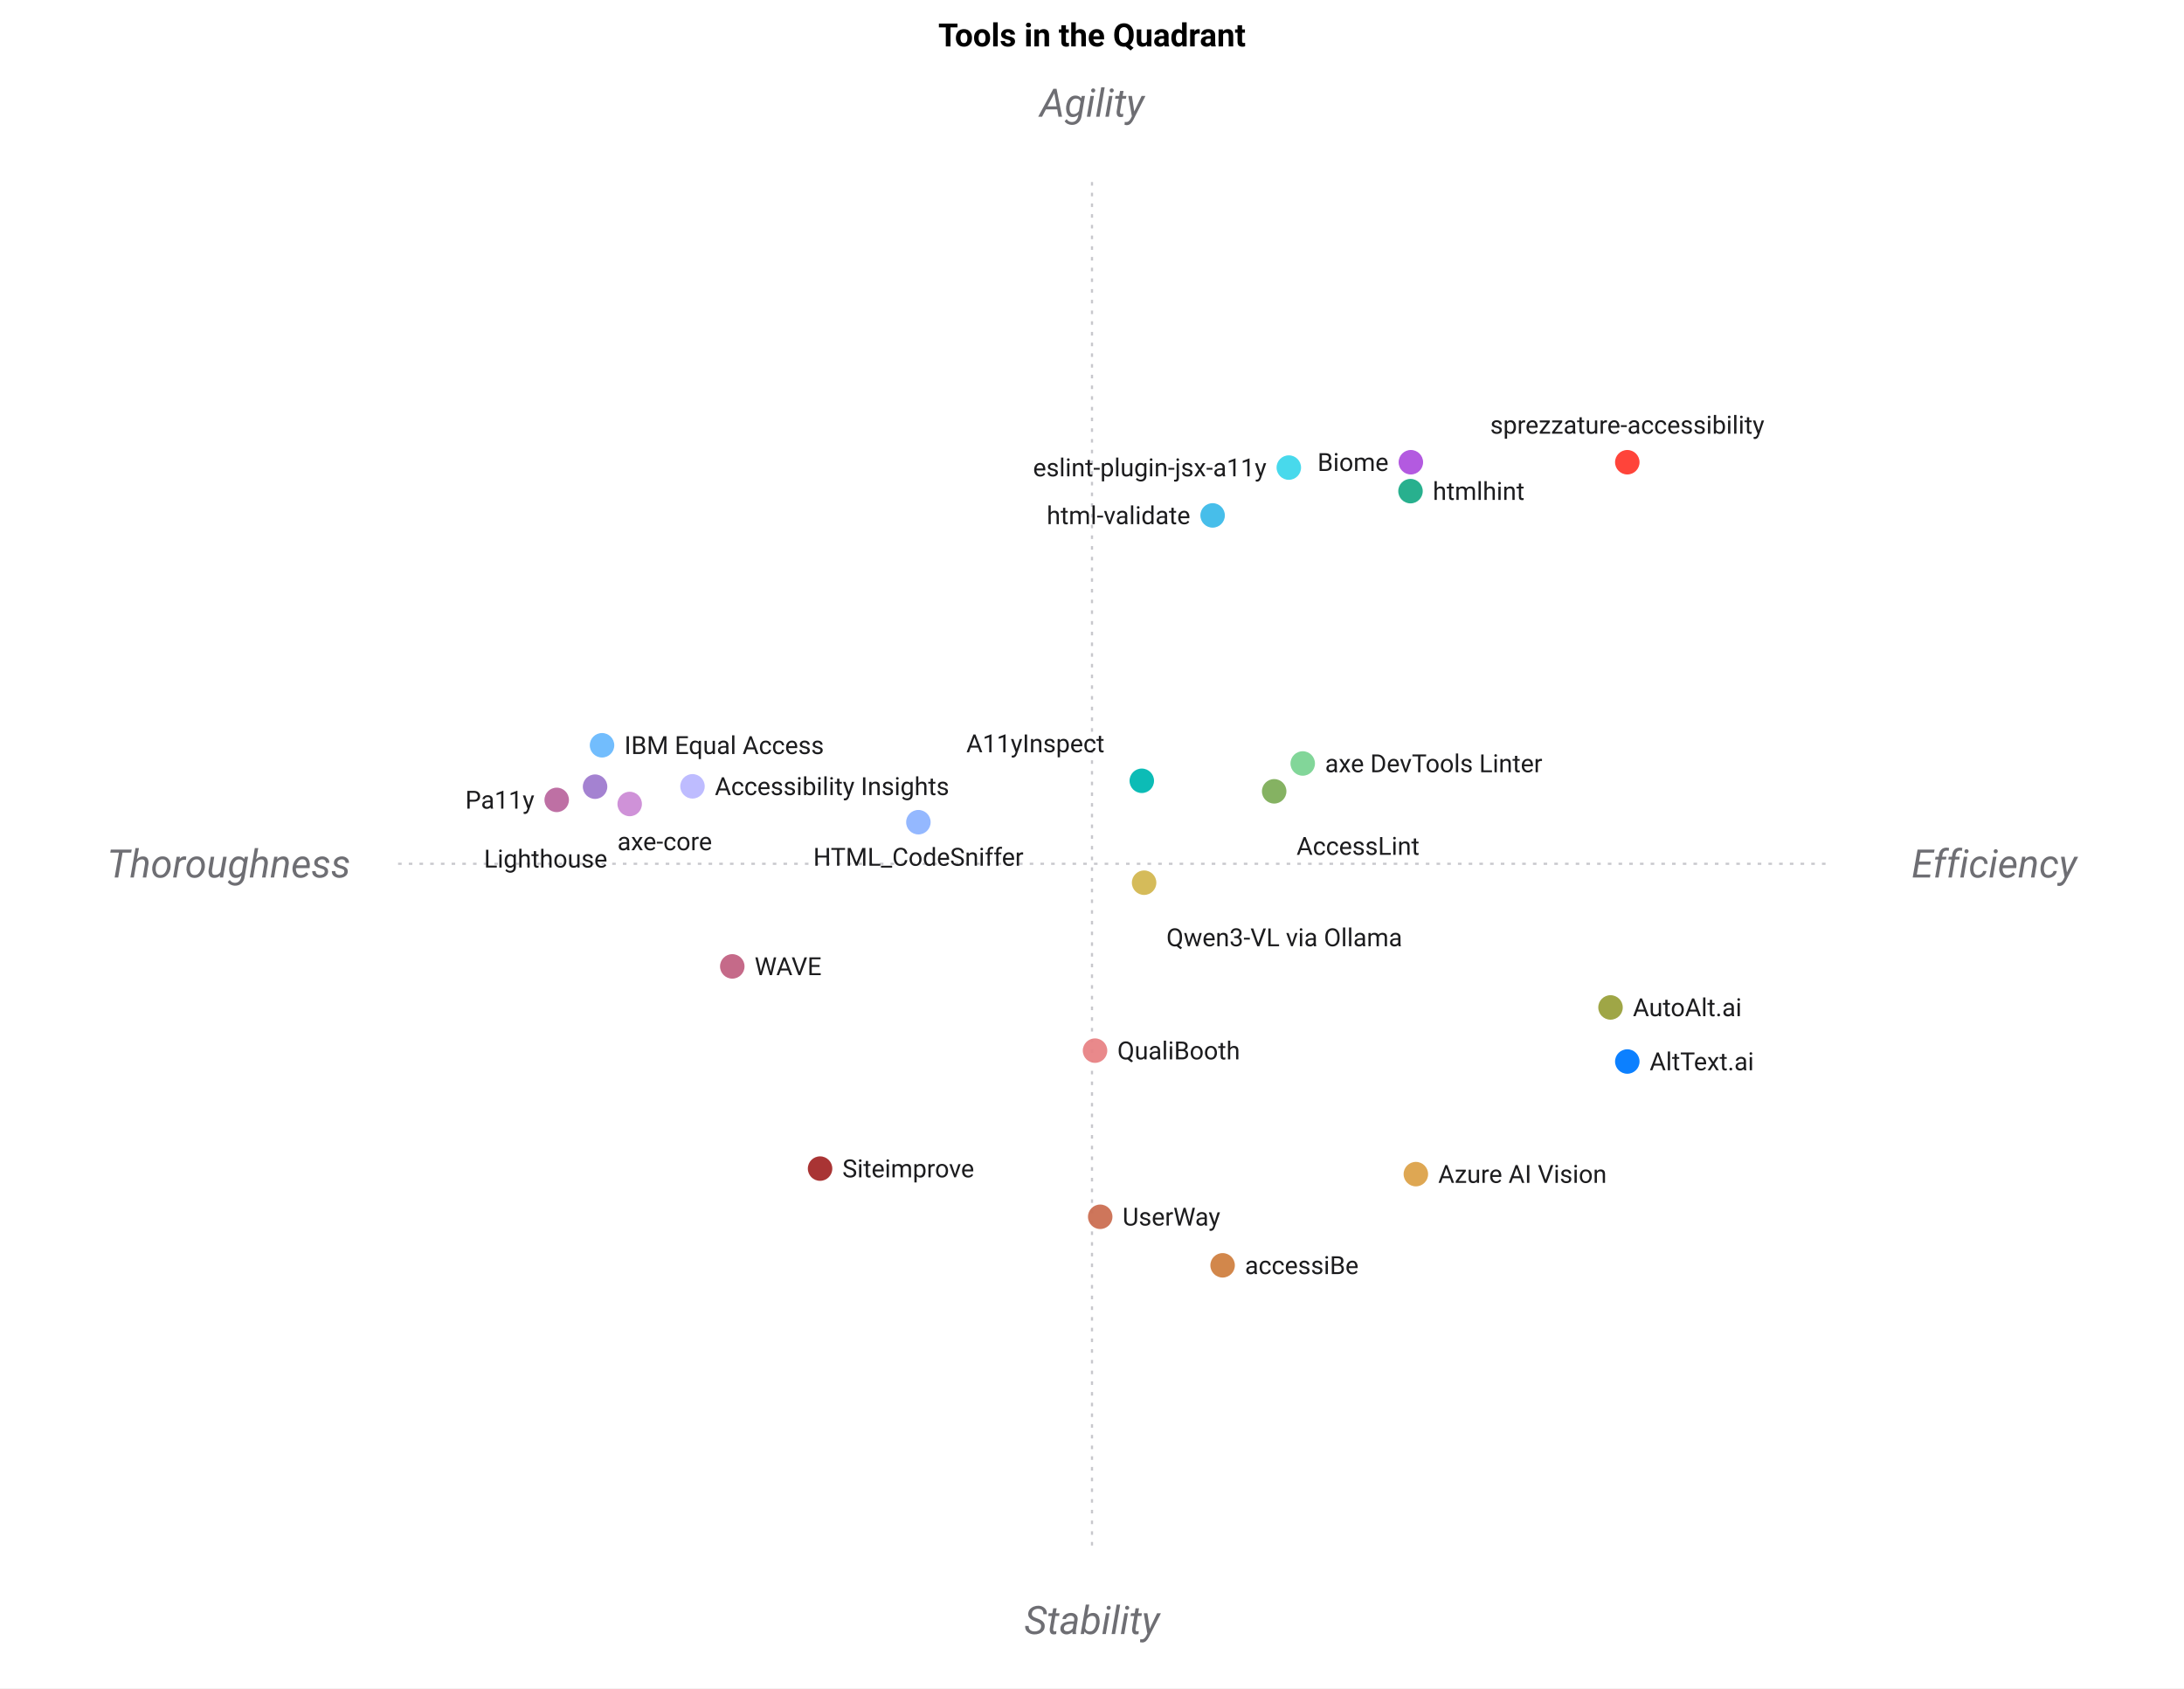
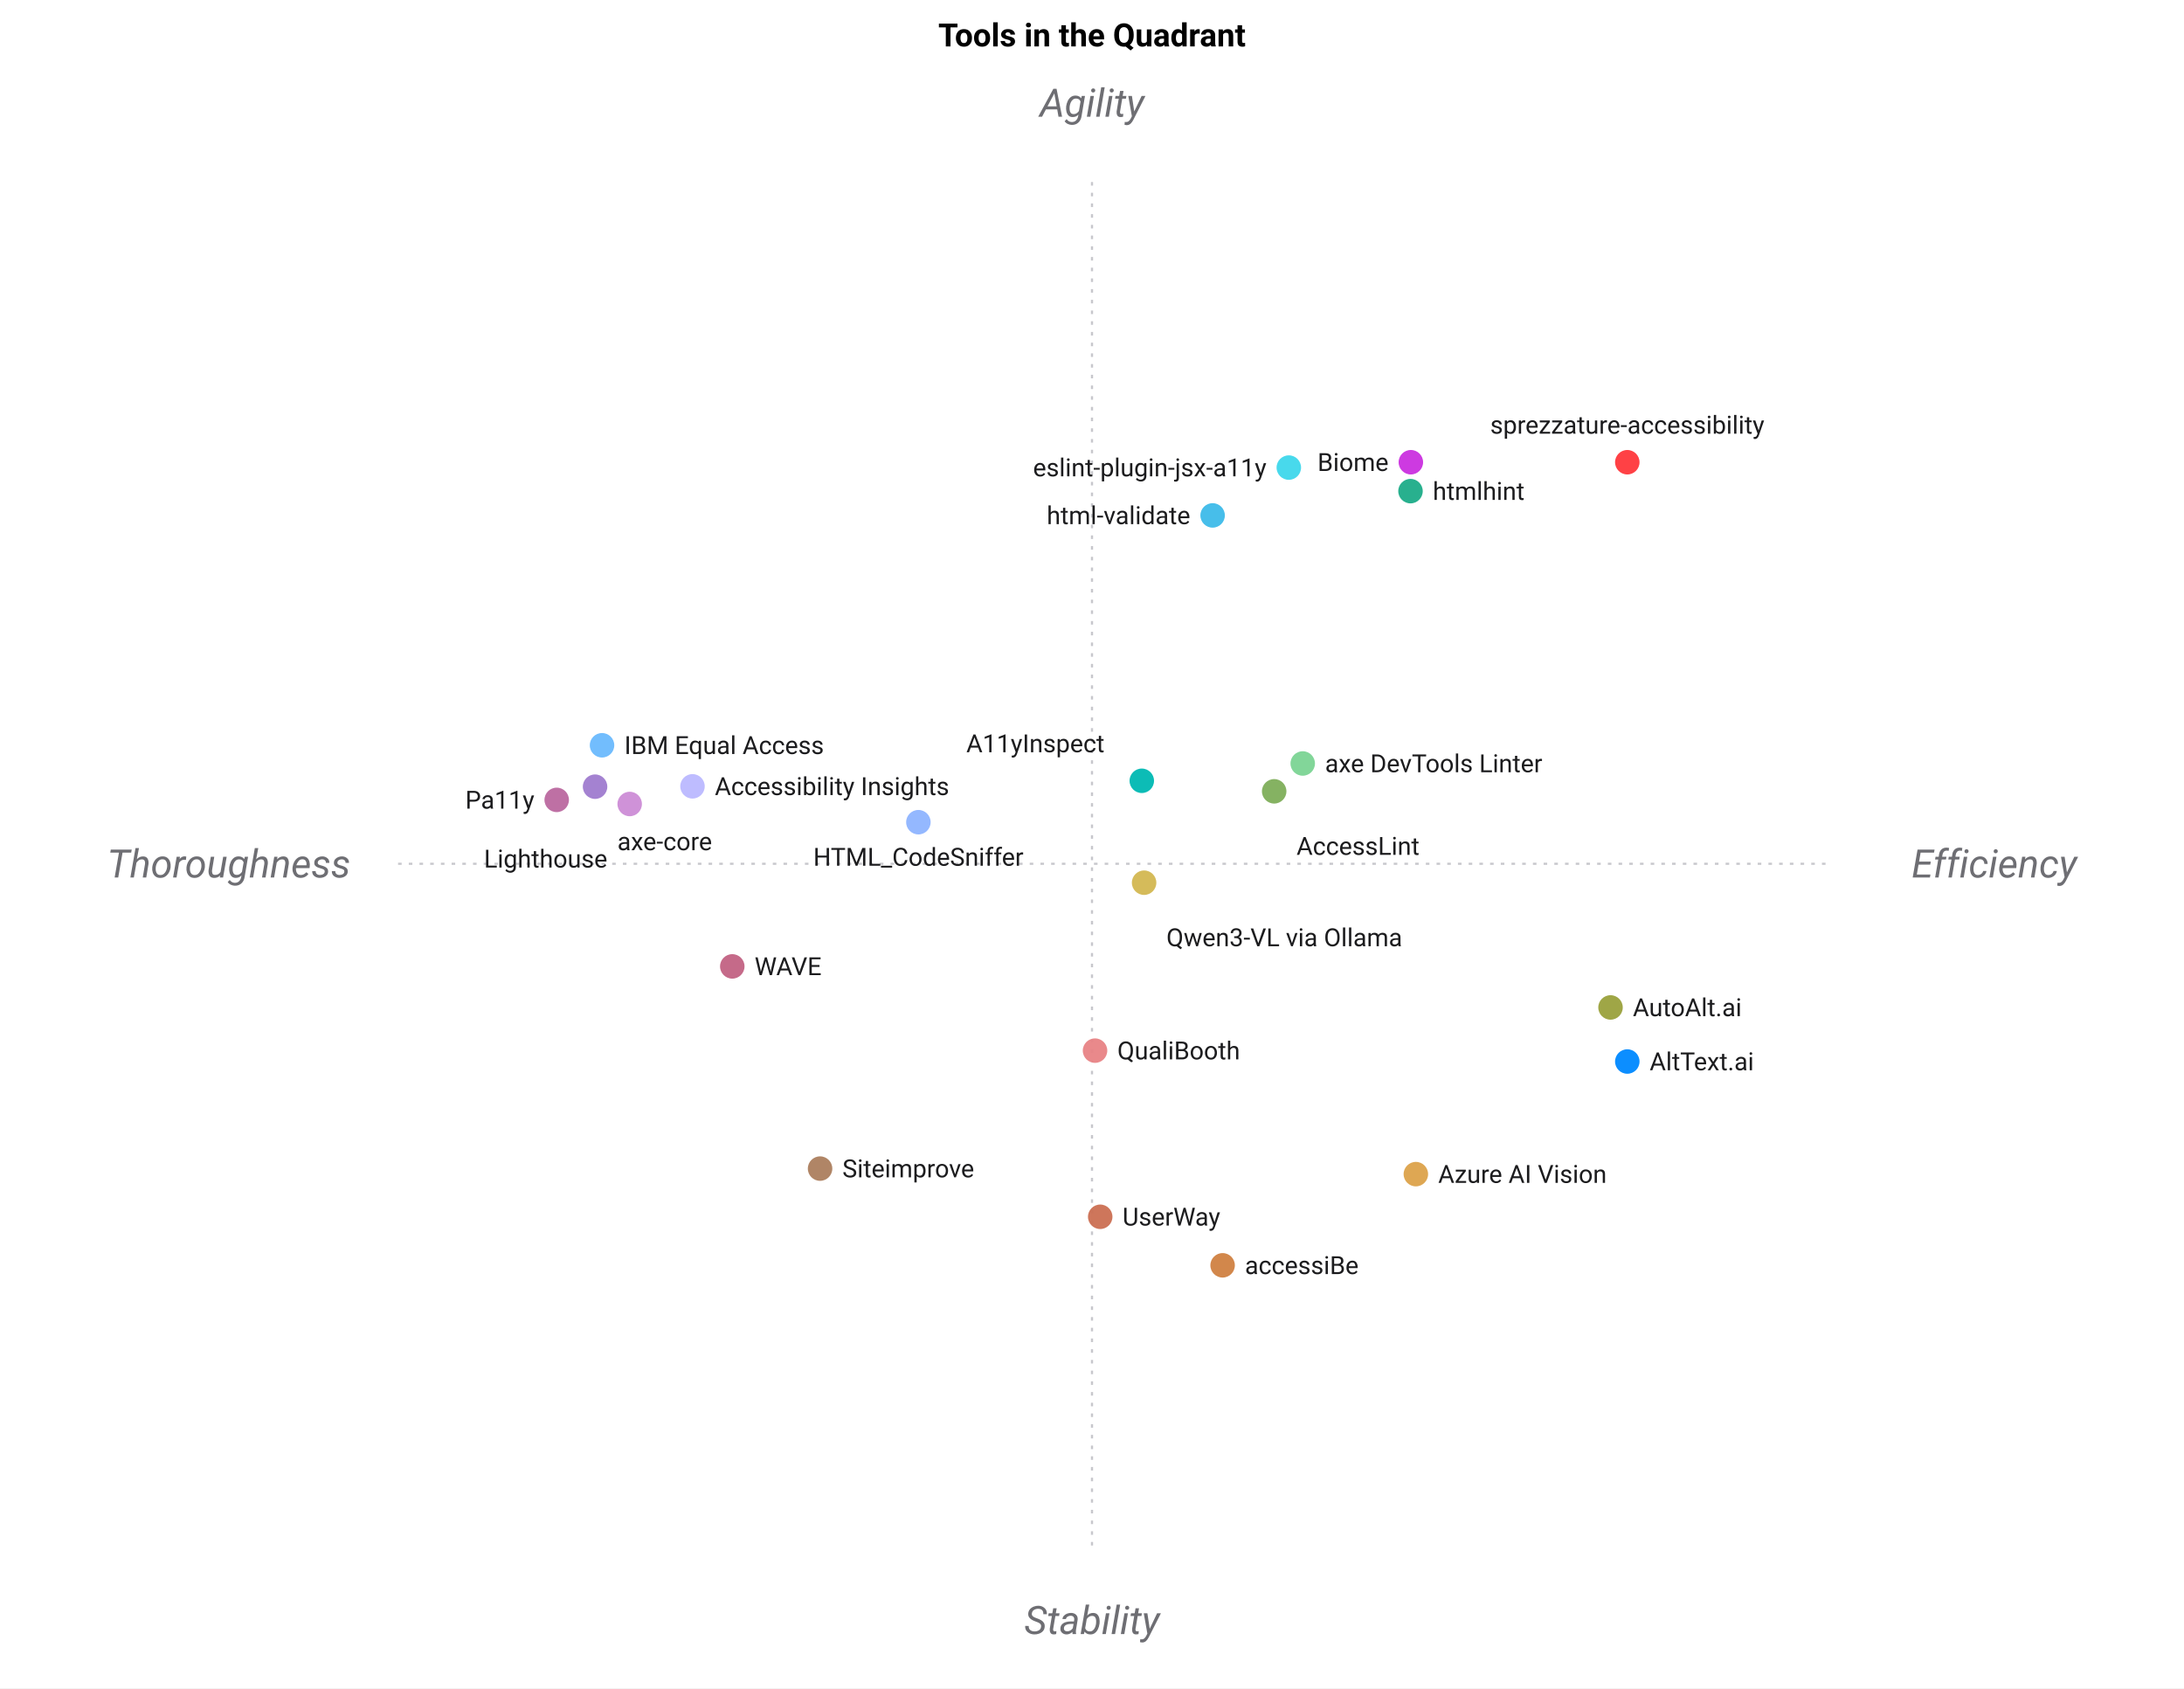
<svg xmlns="http://www.w3.org/2000/svg" width="1224" height="946" viewBox="0 0 1224 946" role="img" aria-labelledby="sp-title sp-desc" font-family="Roboto, -apple-system, Helvetica, Arial, sans-serif">
  <rect width="1224" height="946" fill="#FFFFFF" />
  <style>.sp-dot{cursor:pointer}.sp-dot:hover circle,.sp-dot:focus circle{stroke-width:2.4}.sp-dot:hover,.sp-dot:focus{filter:brightness(1.08);outline:none}</style>
  <line x1="223.1" y1="484.0" x2="1026.4" y2="484.0" stroke="#C7C7CC" stroke-width="1.2" stroke-dasharray="2,4" />
  <line x1="612.0" y1="866.0" x2="612.0" y2="102.0" stroke="#C7C7CC" stroke-width="1.2" stroke-dasharray="2,4" />
  <text data-pole="right" x="1164.0" y="491.7" font-size="22" font-style="italic" fill="#6E6E73" text-anchor="end">Efficiency</text>
  <text data-pole="left" x="60.0" y="491.7" font-size="22" font-style="italic" fill="#6E6E73" text-anchor="start">Thoroughness</text>
  <text data-pole="top" x="612.0" y="65.4" font-size="22" font-style="italic" fill="#6E6E73" text-anchor="middle">Agility</text>
  <text data-pole="bottom" x="612.0" y="915.6" font-size="22" font-style="italic" fill="#6E6E73" text-anchor="middle">Stability</text>
  <g class="sp-dot" tabindex="0" role="img" aria-label="Tools: sprezzature-accessibility Runs without a browser: 5 Speed in continuous integration: 5 Fit for a pre-commit hook: 5 Install lightness: 5 Points at the source line: 5 Mechanical auto-fix: 4 Drafts the missing alt text: 5 WCAG rule coverage: 2 Time-based media coverage: 5 Catches rendered-page defects: 1 Signal precision: 3 Free or open source: 5 Local and offline: 5 Maturity and ecosystem: 1 Commercial support: 1">
-     <circle cx="912.0" cy="259.0" r="7.36" fill="#FF3B30" stroke="white" stroke-width="1" opacity="0.95" />
+     <circle cx="912.0" cy="259.0" r="7.36" fill="#FF383C" stroke="white" stroke-width="1" opacity="0.95" />
  </g>
  <text x="912.0" y="243.0" font-size="14" fill="#1C1C1E" text-anchor="middle">sprezzature-accessibility</text>
  <g class="sp-dot" tabindex="0" role="img" aria-label="Tools: axe-core Runs without a browser: 1 Speed in continuous integration: 3 Fit for a pre-commit hook: 2 Install lightness: 2 Points at the source line: 2 Mechanical auto-fix: 1 Drafts the missing alt text: 1 WCAG rule coverage: 5 Time-based media coverage: 2 Catches rendered-page defects: 5 Signal precision: 5 Free or open source: 5 Local and offline: 5 Maturity and ecosystem: 5 Commercial support: 5">
    <circle cx="333.5" cy="440.8" r="7.36" fill="#A07CCF" stroke="white" stroke-width="1" opacity="0.95" />
  </g>
  <text x="346.0" y="476.4" font-size="14" fill="#1C1C1E" text-anchor="start">axe-core</text>
  <g class="sp-dot" tabindex="0" role="img" aria-label="Tools: axe DevTools Linter Runs without a browser: 5 Speed in continuous integration: 4 Fit for a pre-commit hook: 4 Install lightness: 3 Points at the source line: 5 Mechanical auto-fix: 2 Drafts the missing alt text: 1 WCAG rule coverage: 4 Time-based media coverage: 1 Catches rendered-page defects: 1 Signal precision: 4 Free or open source: 2 Local and offline: 2 Maturity and ecosystem: 4 Commercial support: 5">
    <circle cx="730.1" cy="427.8" r="7.36" fill="#7CD494" stroke="white" stroke-width="1" opacity="0.95" />
  </g>
  <text x="742.6" y="432.7" font-size="14" fill="#1C1C1E" text-anchor="start">axe DevTools Linter</text>
  <g class="sp-dot" tabindex="0" role="img" aria-label="Tools: Pa11y Runs without a browser: 1 Speed in continuous integration: 2 Fit for a pre-commit hook: 1 Install lightness: 1 Points at the source line: 2 Mechanical auto-fix: 1 Drafts the missing alt text: 1 WCAG rule coverage: 5 Time-based media coverage: 2 Catches rendered-page defects: 5 Signal precision: 3 Free or open source: 5 Local and offline: 5 Maturity and ecosystem: 5 Commercial support: 1">
    <circle cx="312.0" cy="448.2" r="7.36" fill="#BB69A0" stroke="white" stroke-width="1" opacity="0.95" />
  </g>
  <text x="299.5" y="453.1" font-size="14" fill="#1C1C1E" text-anchor="end">Pa11y</text>
  <g class="sp-dot" tabindex="0" role="img" aria-label="Tools: Lighthouse Runs without a browser: 1 Speed in continuous integration: 2 Fit for a pre-commit hook: 1 Install lightness: 2 Points at the source line: 1 Mechanical auto-fix: 1 Drafts the missing alt text: 1 WCAG rule coverage: 3 Time-based media coverage: 2 Catches rendered-page defects: 5 Signal precision: 4 Free or open source: 5 Local and offline: 5 Maturity and ecosystem: 5 Commercial support: 1">
    <circle cx="352.9" cy="450.5" r="7.36" fill="#CD8DD6" stroke="white" stroke-width="1" opacity="0.95" />
  </g>
  <text x="340.4" y="486.1" font-size="14" fill="#1C1C1E" text-anchor="end">Lighthouse</text>
  <g class="sp-dot" tabindex="0" role="img" aria-label="Tools: WAVE Runs without a browser: 1 Speed in continuous integration: 1 Fit for a pre-commit hook: 1 Install lightness: 4 Points at the source line: 2 Mechanical auto-fix: 1 Drafts the missing alt text: 1 WCAG rule coverage: 4 Time-based media coverage: 3 Catches rendered-page defects: 5 Signal precision: 3 Free or open source: 3 Local and offline: 4 Maturity and ecosystem: 5 Commercial support: 3">
    <circle cx="410.4" cy="541.5" r="7.36" fill="#C26383" stroke="white" stroke-width="1" opacity="0.95" />
  </g>
  <text x="422.9" y="546.4" font-size="14" fill="#1C1C1E" text-anchor="start">WAVE</text>
  <g class="sp-dot" tabindex="0" role="img" aria-label="Tools: IBM Equal Access Runs without a browser: 1 Speed in continuous integration: 2 Fit for a pre-commit hook: 2 Install lightness: 2 Points at the source line: 2 Mechanical auto-fix: 1 Drafts the missing alt text: 1 WCAG rule coverage: 5 Time-based media coverage: 3 Catches rendered-page defects: 5 Signal precision: 4 Free or open source: 5 Local and offline: 5 Maturity and ecosystem: 4 Commercial support: 2">
    <circle cx="337.4" cy="417.6" r="7.36" fill="#6BBAFD" stroke="white" stroke-width="1" opacity="0.95" />
  </g>
  <text x="349.9" y="422.5" font-size="14" fill="#1C1C1E" text-anchor="start">IBM Equal Access</text>
  <g class="sp-dot" tabindex="0" role="img" aria-label="Tools: Accessibility Insights Runs without a browser: 1 Speed in continuous integration: 2 Fit for a pre-commit hook: 1 Install lightness: 4 Points at the source line: 2 Mechanical auto-fix: 1 Drafts the missing alt text: 1 WCAG rule coverage: 4 Time-based media coverage: 2 Catches rendered-page defects: 5 Signal precision: 5 Free or open source: 5 Local and offline: 5 Maturity and ecosystem: 4 Commercial support: 2">
    <circle cx="388.1" cy="440.6" r="7.36" fill="#BBB9FF" stroke="white" stroke-width="1" opacity="0.95" />
  </g>
  <text x="400.6" y="445.5" font-size="14" fill="#1C1C1E" text-anchor="start">Accessibility Insights</text>
  <g class="sp-dot" tabindex="0" role="img" aria-label="Tools: HTML_CodeSniffer Runs without a browser: 1 Speed in continuous integration: 2 Fit for a pre-commit hook: 1 Install lightness: 4 Points at the source line: 2 Mechanical auto-fix: 1 Drafts the missing alt text: 1 WCAG rule coverage: 3 Time-based media coverage: 2 Catches rendered-page defects: 4 Signal precision: 2 Free or open source: 5 Local and offline: 5 Maturity and ecosystem: 2 Commercial support: 1">
    <circle cx="514.7" cy="460.7" r="7.36" fill="#8FB4FF" stroke="white" stroke-width="1" opacity="0.95" />
  </g>
  <text x="514.7" y="485.1" font-size="14" fill="#1C1C1E" text-anchor="middle">HTML_CodeSniffer</text>
  <g class="sp-dot" tabindex="0" role="img" aria-label="Tools: eslint-plugin-jsx-a11y Runs without a browser: 5 Speed in continuous integration: 4 Fit for a pre-commit hook: 5 Install lightness: 4 Points at the source line: 5 Mechanical auto-fix: 2 Drafts the missing alt text: 1 WCAG rule coverage: 2 Time-based media coverage: 2 Catches rendered-page defects: 1 Signal precision: 4 Free or open source: 5 Local and offline: 5 Maturity and ecosystem: 4 Commercial support: 1">
    <circle cx="722.3" cy="262.0" r="7.36" fill="#3FD7EB" stroke="white" stroke-width="1" opacity="0.95" />
  </g>
  <text x="709.8" y="266.9" font-size="14" fill="#1C1C1E" text-anchor="end">eslint-plugin-jsx-a11y</text>
  <g class="sp-dot" tabindex="0" role="img" aria-label="Tools: Biome Runs without a browser: 5 Speed in continuous integration: 5 Fit for a pre-commit hook: 5 Install lightness: 5 Points at the source line: 5 Mechanical auto-fix: 3 Drafts the missing alt text: 1 WCAG rule coverage: 2 Time-based media coverage: 2 Catches rendered-page defects: 1 Signal precision: 4 Free or open source: 5 Local and offline: 5 Maturity and ecosystem: 4 Commercial support: 2">
-     <circle cx="790.7" cy="259.0" r="7.36" fill="#AF52DE" stroke="white" stroke-width="1" opacity="0.95" />
+     <circle cx="790.7" cy="259.0" r="7.36" fill="#CB30E0" stroke="white" stroke-width="1" opacity="0.95" />
  </g>
  <text x="778.2" y="263.9" font-size="14" fill="#1C1C1E" text-anchor="end">Biome</text>
  <g class="sp-dot" tabindex="0" role="img" aria-label="Tools: html-validate Runs without a browser: 5 Speed in continuous integration: 4 Fit for a pre-commit hook: 4 Install lightness: 4 Points at the source line: 5 Mechanical auto-fix: 1 Drafts the missing alt text: 1 WCAG rule coverage: 3 Time-based media coverage: 2 Catches rendered-page defects: 1 Signal precision: 4 Free or open source: 5 Local and offline: 5 Maturity and ecosystem: 3 Commercial support: 2">
    <circle cx="679.6" cy="288.8" r="7.36" fill="#3EBBE9" stroke="white" stroke-width="1" opacity="0.95" />
  </g>
  <text x="667.1" y="293.7" font-size="14" fill="#1C1C1E" text-anchor="end">html-validate</text>
  <g class="sp-dot" tabindex="0" role="img" aria-label="Tools: htmlhint Runs without a browser: 5 Speed in continuous integration: 5 Fit for a pre-commit hook: 5 Install lightness: 5 Points at the source line: 5 Mechanical auto-fix: 1 Drafts the missing alt text: 1 WCAG rule coverage: 1 Time-based media coverage: 1 Catches rendered-page defects: 1 Signal precision: 3 Free or open source: 5 Local and offline: 5 Maturity and ecosystem: 3 Commercial support: 1">
    <circle cx="790.5" cy="275.2" r="7.36" fill="#1DAC88" stroke="white" stroke-width="1" opacity="0.95" />
  </g>
  <text x="803.0" y="280.1" font-size="14" fill="#1C1C1E" text-anchor="start">htmlhint</text>
  <g class="sp-dot" tabindex="0" role="img" aria-label="Tools: AccessLint Runs without a browser: 4 Speed in continuous integration: 3 Fit for a pre-commit hook: 2 Install lightness: 5 Points at the source line: 5 Mechanical auto-fix: 1 Drafts the missing alt text: 1 WCAG rule coverage: 4 Time-based media coverage: 2 Catches rendered-page defects: 1 Signal precision: 4 Free or open source: 3 Local and offline: 1 Maturity and ecosystem: 2 Commercial support: 3">
    <circle cx="714.1" cy="443.4" r="7.36" fill="#7FAE5A" stroke="white" stroke-width="1" opacity="0.95" />
  </g>
  <text x="726.6" y="479.0" font-size="14" fill="#1C1C1E" text-anchor="start">AccessLint</text>
  <g class="sp-dot" tabindex="0" role="img" aria-label="Tools: A11yInspect Runs without a browser: 3 Speed in continuous integration: 3 Fit for a pre-commit hook: 4 Install lightness: 4 Points at the source line: 4 Mechanical auto-fix: 1 Drafts the missing alt text: 1 WCAG rule coverage: 4 Time-based media coverage: 2 Catches rendered-page defects: 3 Signal precision: 3 Free or open source: 3 Local and offline: 3 Maturity and ecosystem: 2 Commercial support: 4">
    <circle cx="639.9" cy="437.5" r="7.36" fill="#00B9B2" stroke="white" stroke-width="1" opacity="0.95" />
  </g>
  <text x="619.0" y="421.5" font-size="14" fill="#1C1C1E" text-anchor="end">A11yInspect</text>
  <g class="sp-dot" tabindex="0" role="img" aria-label="Tools: Siteimprove Runs without a browser: 1 Speed in continuous integration: 1 Fit for a pre-commit hook: 1 Install lightness: 5 Points at the source line: 1 Mechanical auto-fix: 1 Drafts the missing alt text: 2 WCAG rule coverage: 5 Time-based media coverage: 3 Catches rendered-page defects: 5 Signal precision: 4 Free or open source: 1 Local and offline: 1 Maturity and ecosystem: 5 Commercial support: 5">
-     <circle cx="459.6" cy="654.8" r="7.36" fill="#A52A2A" stroke="white" stroke-width="1" opacity="0.95" />
+     <circle cx="459.6" cy="654.8" r="7.36" fill="#AC7F5E" stroke="white" stroke-width="1" opacity="0.95" />
  </g>
  <text x="472.1" y="659.7" font-size="14" fill="#1C1C1E" text-anchor="start">Siteimprove</text>
  <g class="sp-dot" tabindex="0" role="img" aria-label="Tools: QualiBooth Runs without a browser: 2 Speed in continuous integration: 2 Fit for a pre-commit hook: 2 Install lightness: 5 Points at the source line: 2 Mechanical auto-fix: 1 Drafts the missing alt text: 1 WCAG rule coverage: 4 Time-based media coverage: 2 Catches rendered-page defects: 4 Signal precision: 3 Free or open source: 1 Local and offline: 1 Maturity and ecosystem: 2 Commercial support: 4">
    <circle cx="613.7" cy="588.7" r="7.36" fill="#E88385" stroke="white" stroke-width="1" opacity="0.95" />
  </g>
  <text x="626.2" y="593.6" font-size="14" fill="#1C1C1E" text-anchor="start">QualiBooth</text>
  <g class="sp-dot" tabindex="0" role="img" aria-label="Tools: accessiBe Runs without a browser: 1 Speed in continuous integration: 1 Fit for a pre-commit hook: 1 Install lightness: 5 Points at the source line: 1 Mechanical auto-fix: 2 Drafts the missing alt text: 3 WCAG rule coverage: 3 Time-based media coverage: 1 Catches rendered-page defects: 3 Signal precision: 1 Free or open source: 1 Local and offline: 1 Maturity and ecosystem: 4 Commercial support: 4">
    <circle cx="685.2" cy="709.0" r="7.36" fill="#D08142" stroke="white" stroke-width="1" opacity="0.95" />
  </g>
  <text x="697.7" y="713.9" font-size="14" fill="#1C1C1E" text-anchor="start">accessiBe</text>
  <g class="sp-dot" tabindex="0" role="img" aria-label="Tools: UserWay Runs without a browser: 1 Speed in continuous integration: 1 Fit for a pre-commit hook: 1 Install lightness: 5 Points at the source line: 1 Mechanical auto-fix: 2 Drafts the missing alt text: 3 WCAG rule coverage: 4 Time-based media coverage: 1 Catches rendered-page defects: 4 Signal precision: 2 Free or open source: 2 Local and offline: 1 Maturity and ecosystem: 4 Commercial support: 4">
    <circle cx="616.6" cy="681.8" r="7.36" fill="#CC6F53" stroke="white" stroke-width="1" opacity="0.95" />
  </g>
  <text x="629.1" y="686.7" font-size="14" fill="#1C1C1E" text-anchor="start">UserWay</text>
  <g class="sp-dot" tabindex="0" role="img" aria-label="Tools: AltText.ai Runs without a browser: 5 Speed in continuous integration: 2 Fit for a pre-commit hook: 1 Install lightness: 5 Points at the source line: 2 Mechanical auto-fix: 3 Drafts the missing alt text: 5 WCAG rule coverage: 1 Time-based media coverage: 1 Catches rendered-page defects: 1 Signal precision: 3 Free or open source: 2 Local and offline: 1 Maturity and ecosystem: 3 Commercial support: 3">
-     <circle cx="912.0" cy="594.8" r="7.36" fill="#007AFF" stroke="white" stroke-width="1" opacity="0.95" />
+     <circle cx="912.0" cy="594.8" r="7.36" fill="#0088FF" stroke="white" stroke-width="1" opacity="0.95" />
  </g>
  <text x="924.5" y="599.7" font-size="14" fill="#1C1C1E" text-anchor="start">AltText.ai</text>
  <g class="sp-dot" tabindex="0" role="img" aria-label="Tools: AutoAlt.ai Runs without a browser: 5 Speed in continuous integration: 2 Fit for a pre-commit hook: 1 Install lightness: 5 Points at the source line: 2 Mechanical auto-fix: 3 Drafts the missing alt text: 4 WCAG rule coverage: 1 Time-based media coverage: 1 Catches rendered-page defects: 1 Signal precision: 3 Free or open source: 3 Local and offline: 1 Maturity and ecosystem: 2 Commercial support: 3">
    <circle cx="902.6" cy="564.5" r="7.36" fill="#9AA23D" stroke="white" stroke-width="1" opacity="0.95" />
  </g>
  <text x="915.1" y="569.4" font-size="14" fill="#1C1C1E" text-anchor="start">AutoAlt.ai</text>
  <g class="sp-dot" tabindex="0" role="img" aria-label="Tools: Azure AI Vision Runs without a browser: 5 Speed in continuous integration: 2 Fit for a pre-commit hook: 1 Install lightness: 5 Points at the source line: 1 Mechanical auto-fix: 1 Drafts the missing alt text: 4 WCAG rule coverage: 1 Time-based media coverage: 1 Catches rendered-page defects: 1 Signal precision: 3 Free or open source: 1 Local and offline: 1 Maturity and ecosystem: 5 Commercial support: 5">
    <circle cx="793.5" cy="657.9" r="7.36" fill="#DCA34A" stroke="white" stroke-width="1" opacity="0.95" />
  </g>
  <text x="806.0" y="662.8" font-size="14" fill="#1C1C1E" text-anchor="start">Azure AI Vision</text>
  <g class="sp-dot" tabindex="0" role="img" aria-label="Tools: Qwen3-VL via Ollama Runs without a browser: 5 Speed in continuous integration: 1 Fit for a pre-commit hook: 1 Install lightness: 1 Points at the source line: 1 Mechanical auto-fix: 1 Drafts the missing alt text: 4 WCAG rule coverage: 1 Time-based media coverage: 1 Catches rendered-page defects: 1 Signal precision: 2 Free or open source: 5 Local and offline: 5 Maturity and ecosystem: 4 Commercial support: 1">
    <circle cx="641.2" cy="494.6" r="7.36" fill="#D3B852" stroke="white" stroke-width="1" opacity="0.95" />
  </g>
  <text x="653.7" y="530.2" font-size="14" fill="#1C1C1E" text-anchor="start">Qwen3-VL via Ollama</text>
  <text x="612.0" y="26" font-size="18" font-weight="bold" fill="#000" text-anchor="middle">Tools in the Quadrant</text>
</svg>
